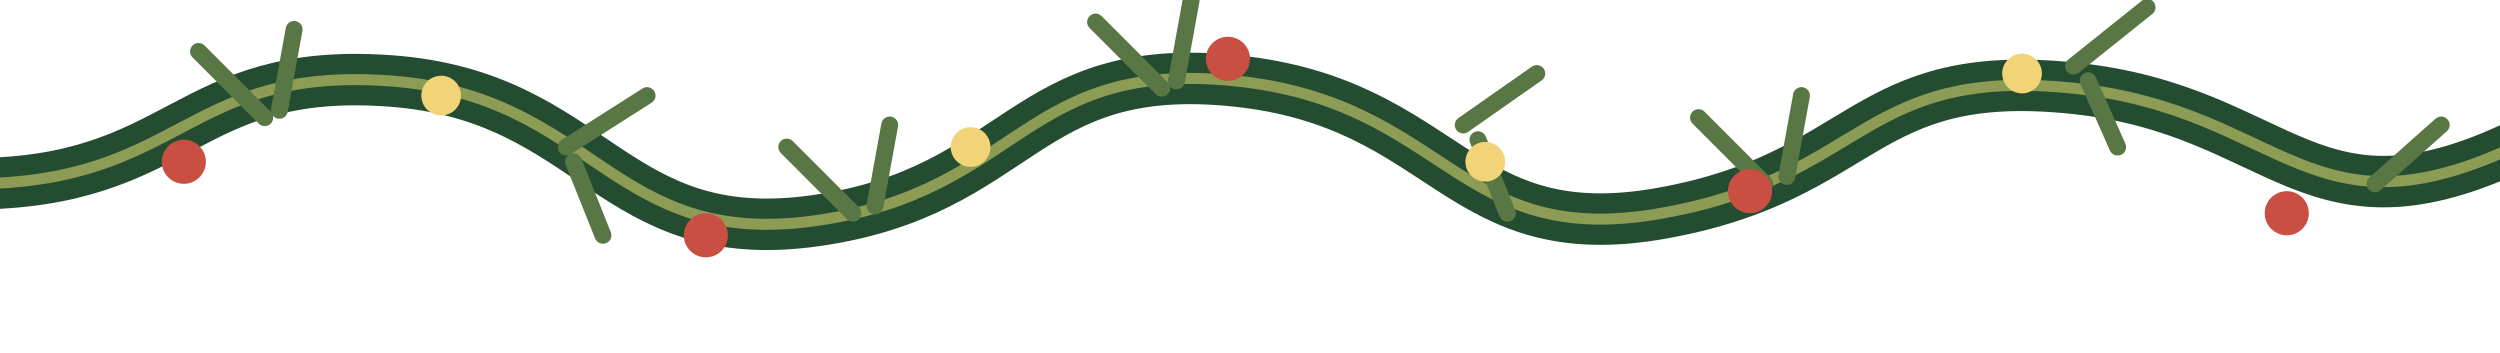
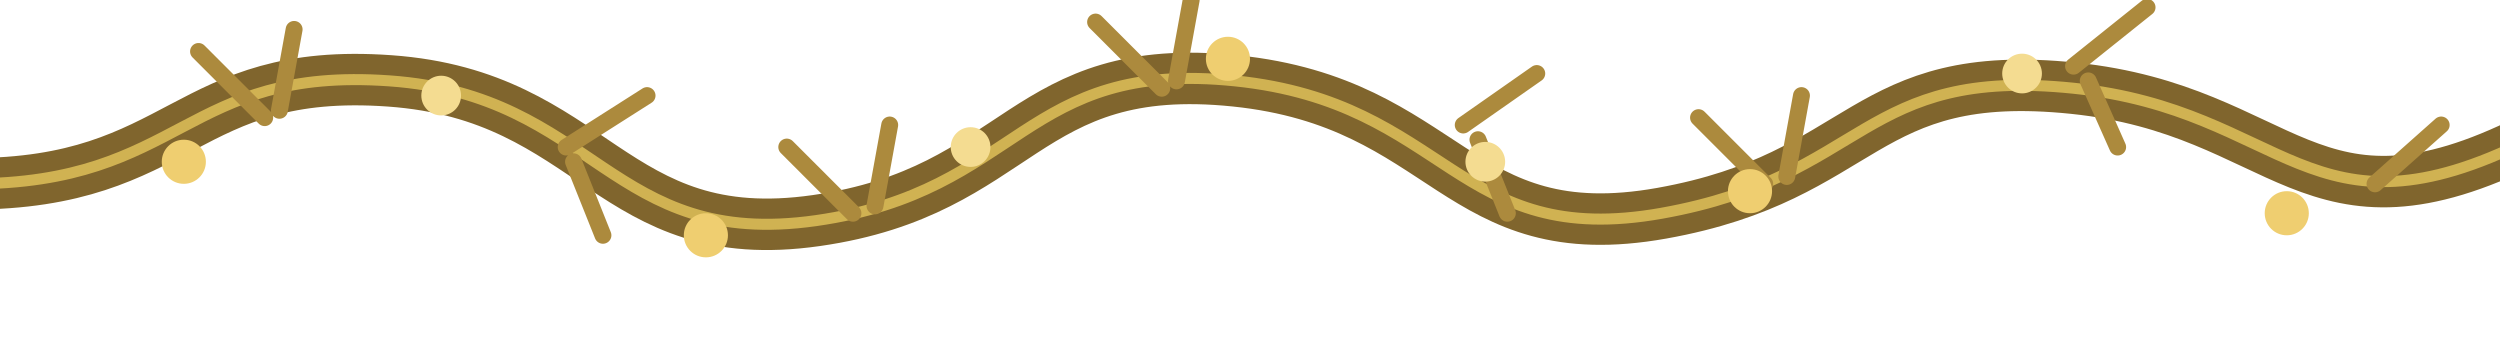
<svg xmlns="http://www.w3.org/2000/svg" viewBox="0 0 340 48" fill="none">
-   <path d="M-4 25C25 25 25 9 53 11S83 34 111 30 139 8 168 11 198 34 226 29 253 9 282 12 314 34 344 19" stroke="#244c31" stroke-width="7" stroke-linecap="round" />
-   <path d="M-4 25C25 25 25 9 53 11S83 34 111 30 139 8 168 11 198 34 226 29 253 9 282 12 314 34 344 19" stroke="#8c9c54" stroke-width="1.5" stroke-linecap="round" />
-   <g stroke="#587744" stroke-width="2.3" stroke-linecap="round">
+   <path d="M-4 25C25 25 25 9 53 11S83 34 111 30 139 8 168 11 198 34 226 29 253 9 282 12 314 34 344 19" stroke="#80652d" stroke-width="7" stroke-linecap="round" />
+   <path d="M-4 25C25 25 25 9 53 11S83 34 111 30 139 8 168 11 198 34 226 29 253 9 282 12 314 34 344 19" stroke="#d0b252" stroke-width="1.5" stroke-linecap="round" />
+   <g stroke="#ac8a3d" stroke-width="2.3" stroke-linecap="round">
    <path d="m36 16-9-9m11 8 2-11m37 16 11-7m-10 9 4 10m34-3-9-9m12 8 2-11m37-5-9-9m11 8 2-11m37 17 10-7m-8 9 4 10m35-4-9-9m12 8 2-11m37-4 10-8m-8 10 4 9m35 5 9-8" />
  </g>
-   <g fill="#c94f43">
+   <g fill="#efce70">
    <circle cx="25" cy="22" r="3" />
    <circle cx="96" cy="32" r="3" />
    <circle cx="167" cy="8" r="3" />
    <circle cx="238" cy="26" r="3" />
    <circle cx="311" cy="29" r="3" />
  </g>
-   <g fill="#f1d378">
+   <g fill="#f4dc91">
    <circle cx="60" cy="13" r="2.7" />
    <circle cx="132" cy="20" r="2.7" />
    <circle cx="202" cy="22" r="2.7" />
    <circle cx="275" cy="10" r="2.7" />
  </g>
</svg>
